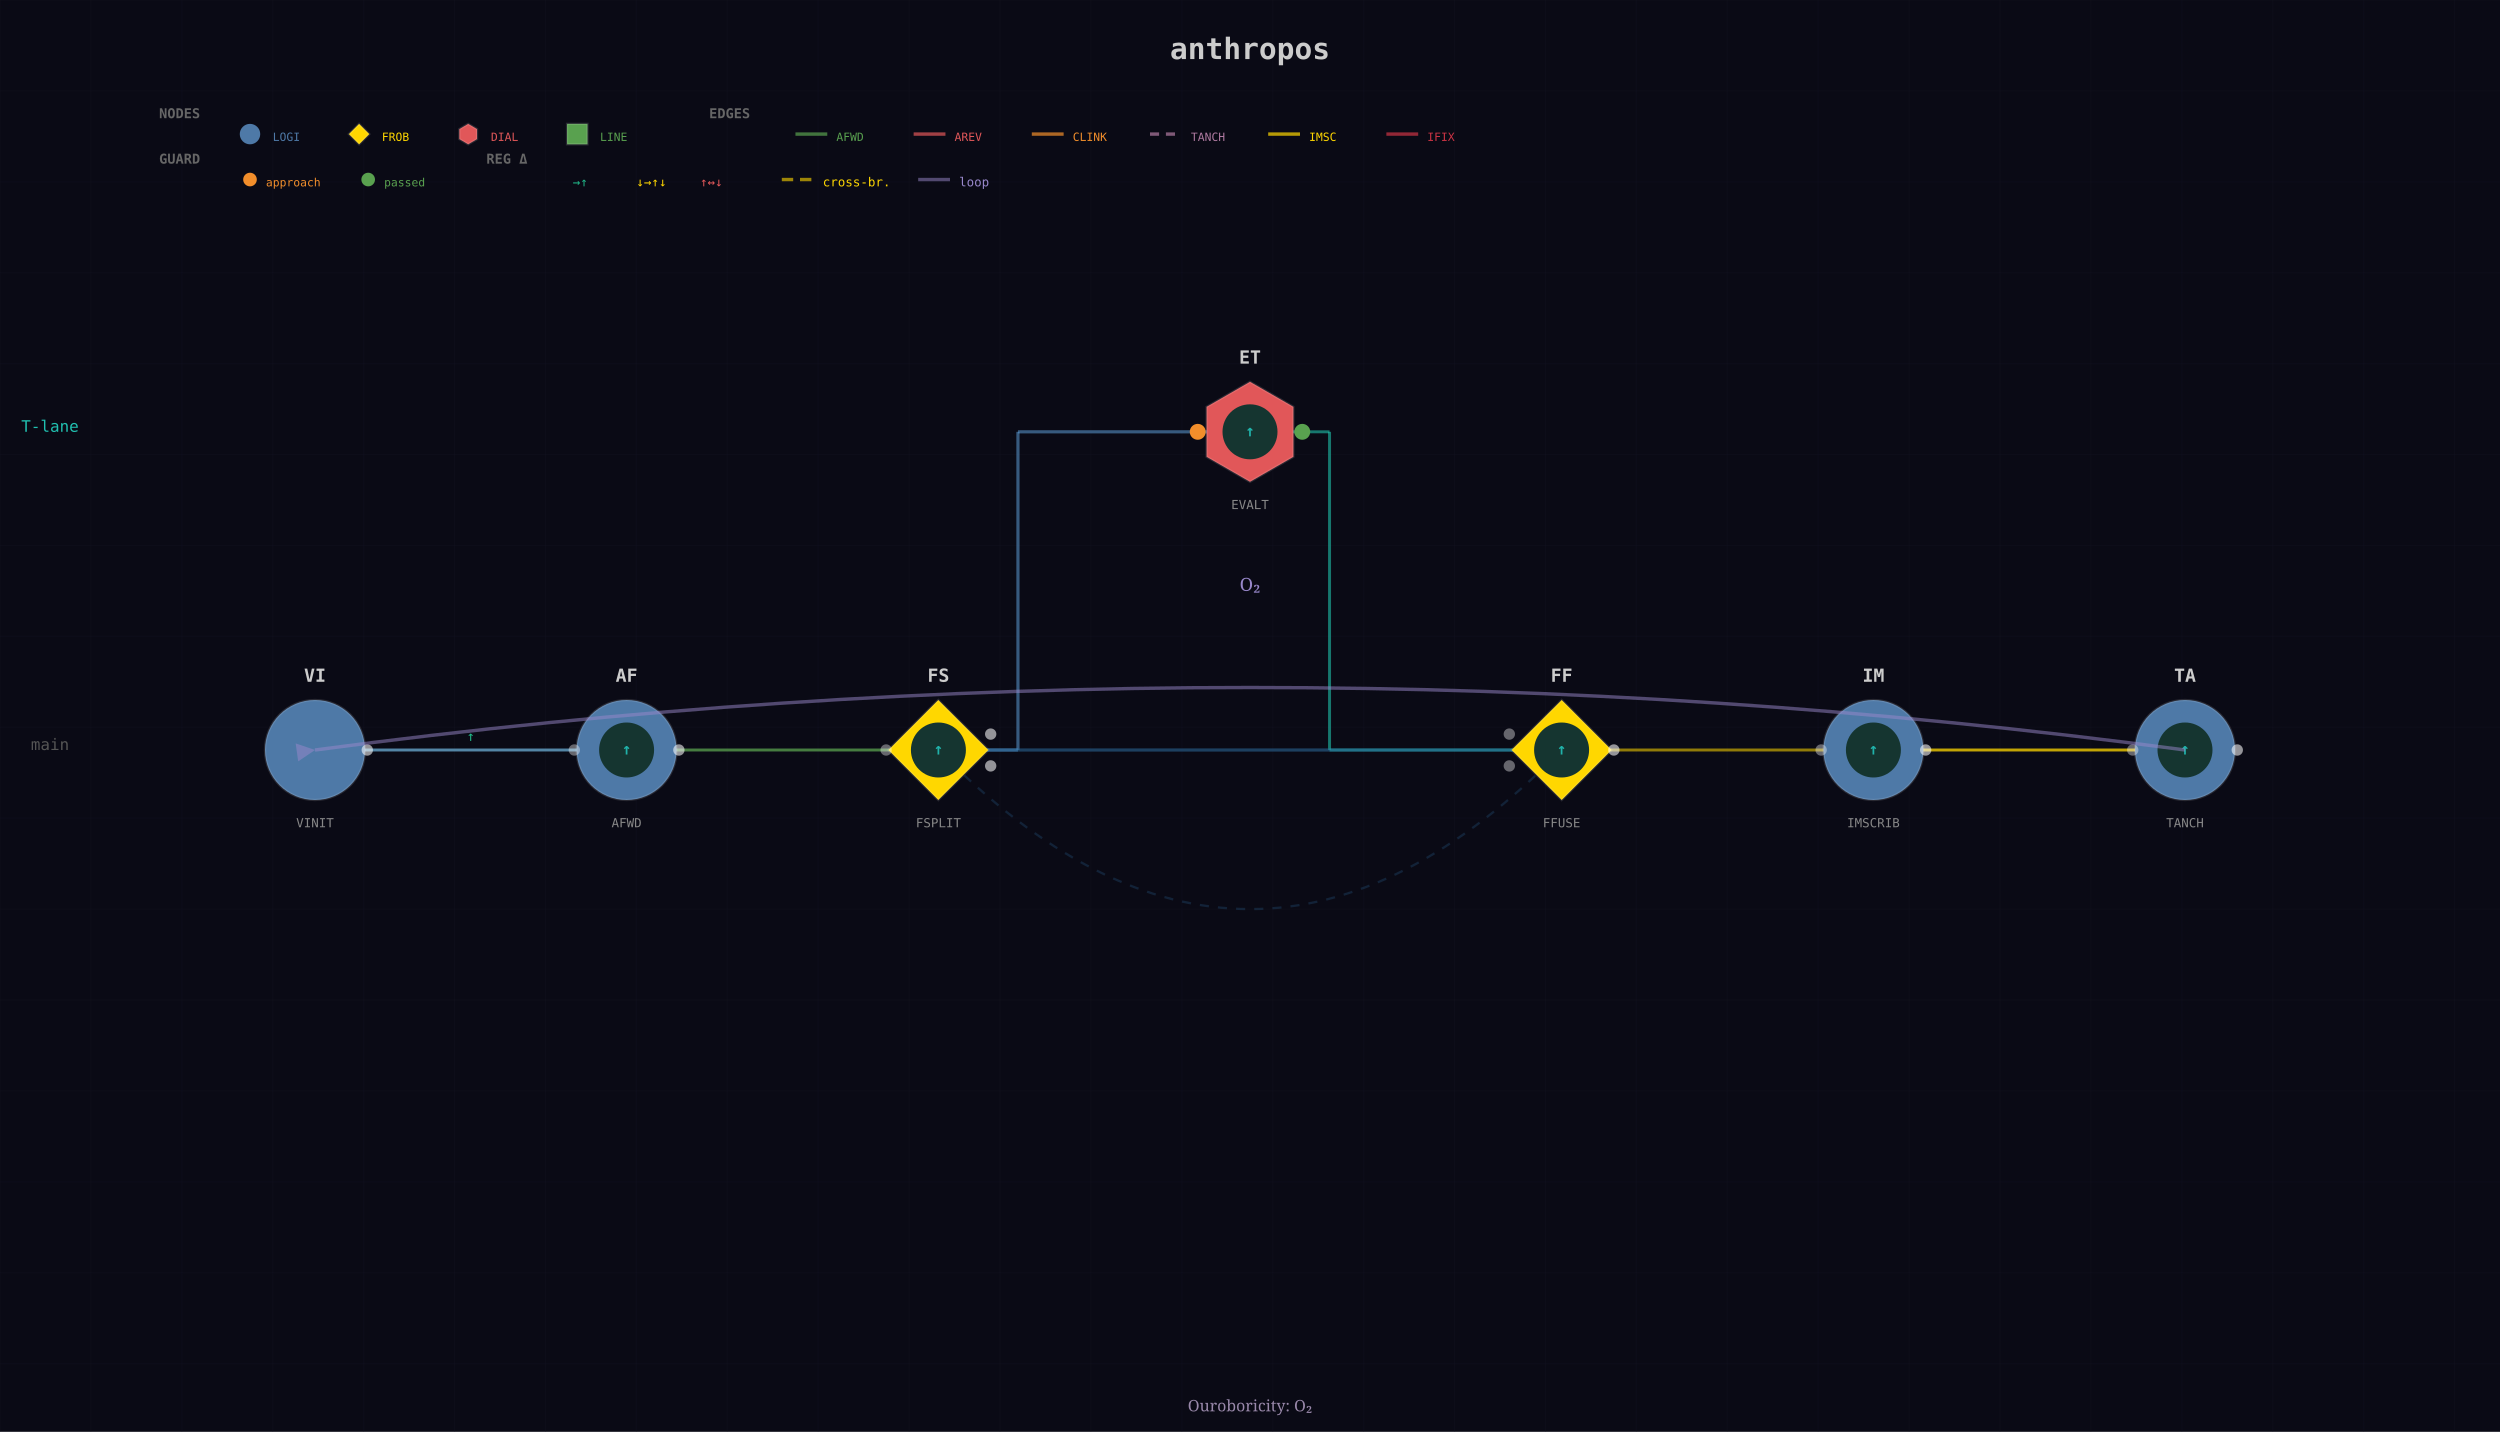
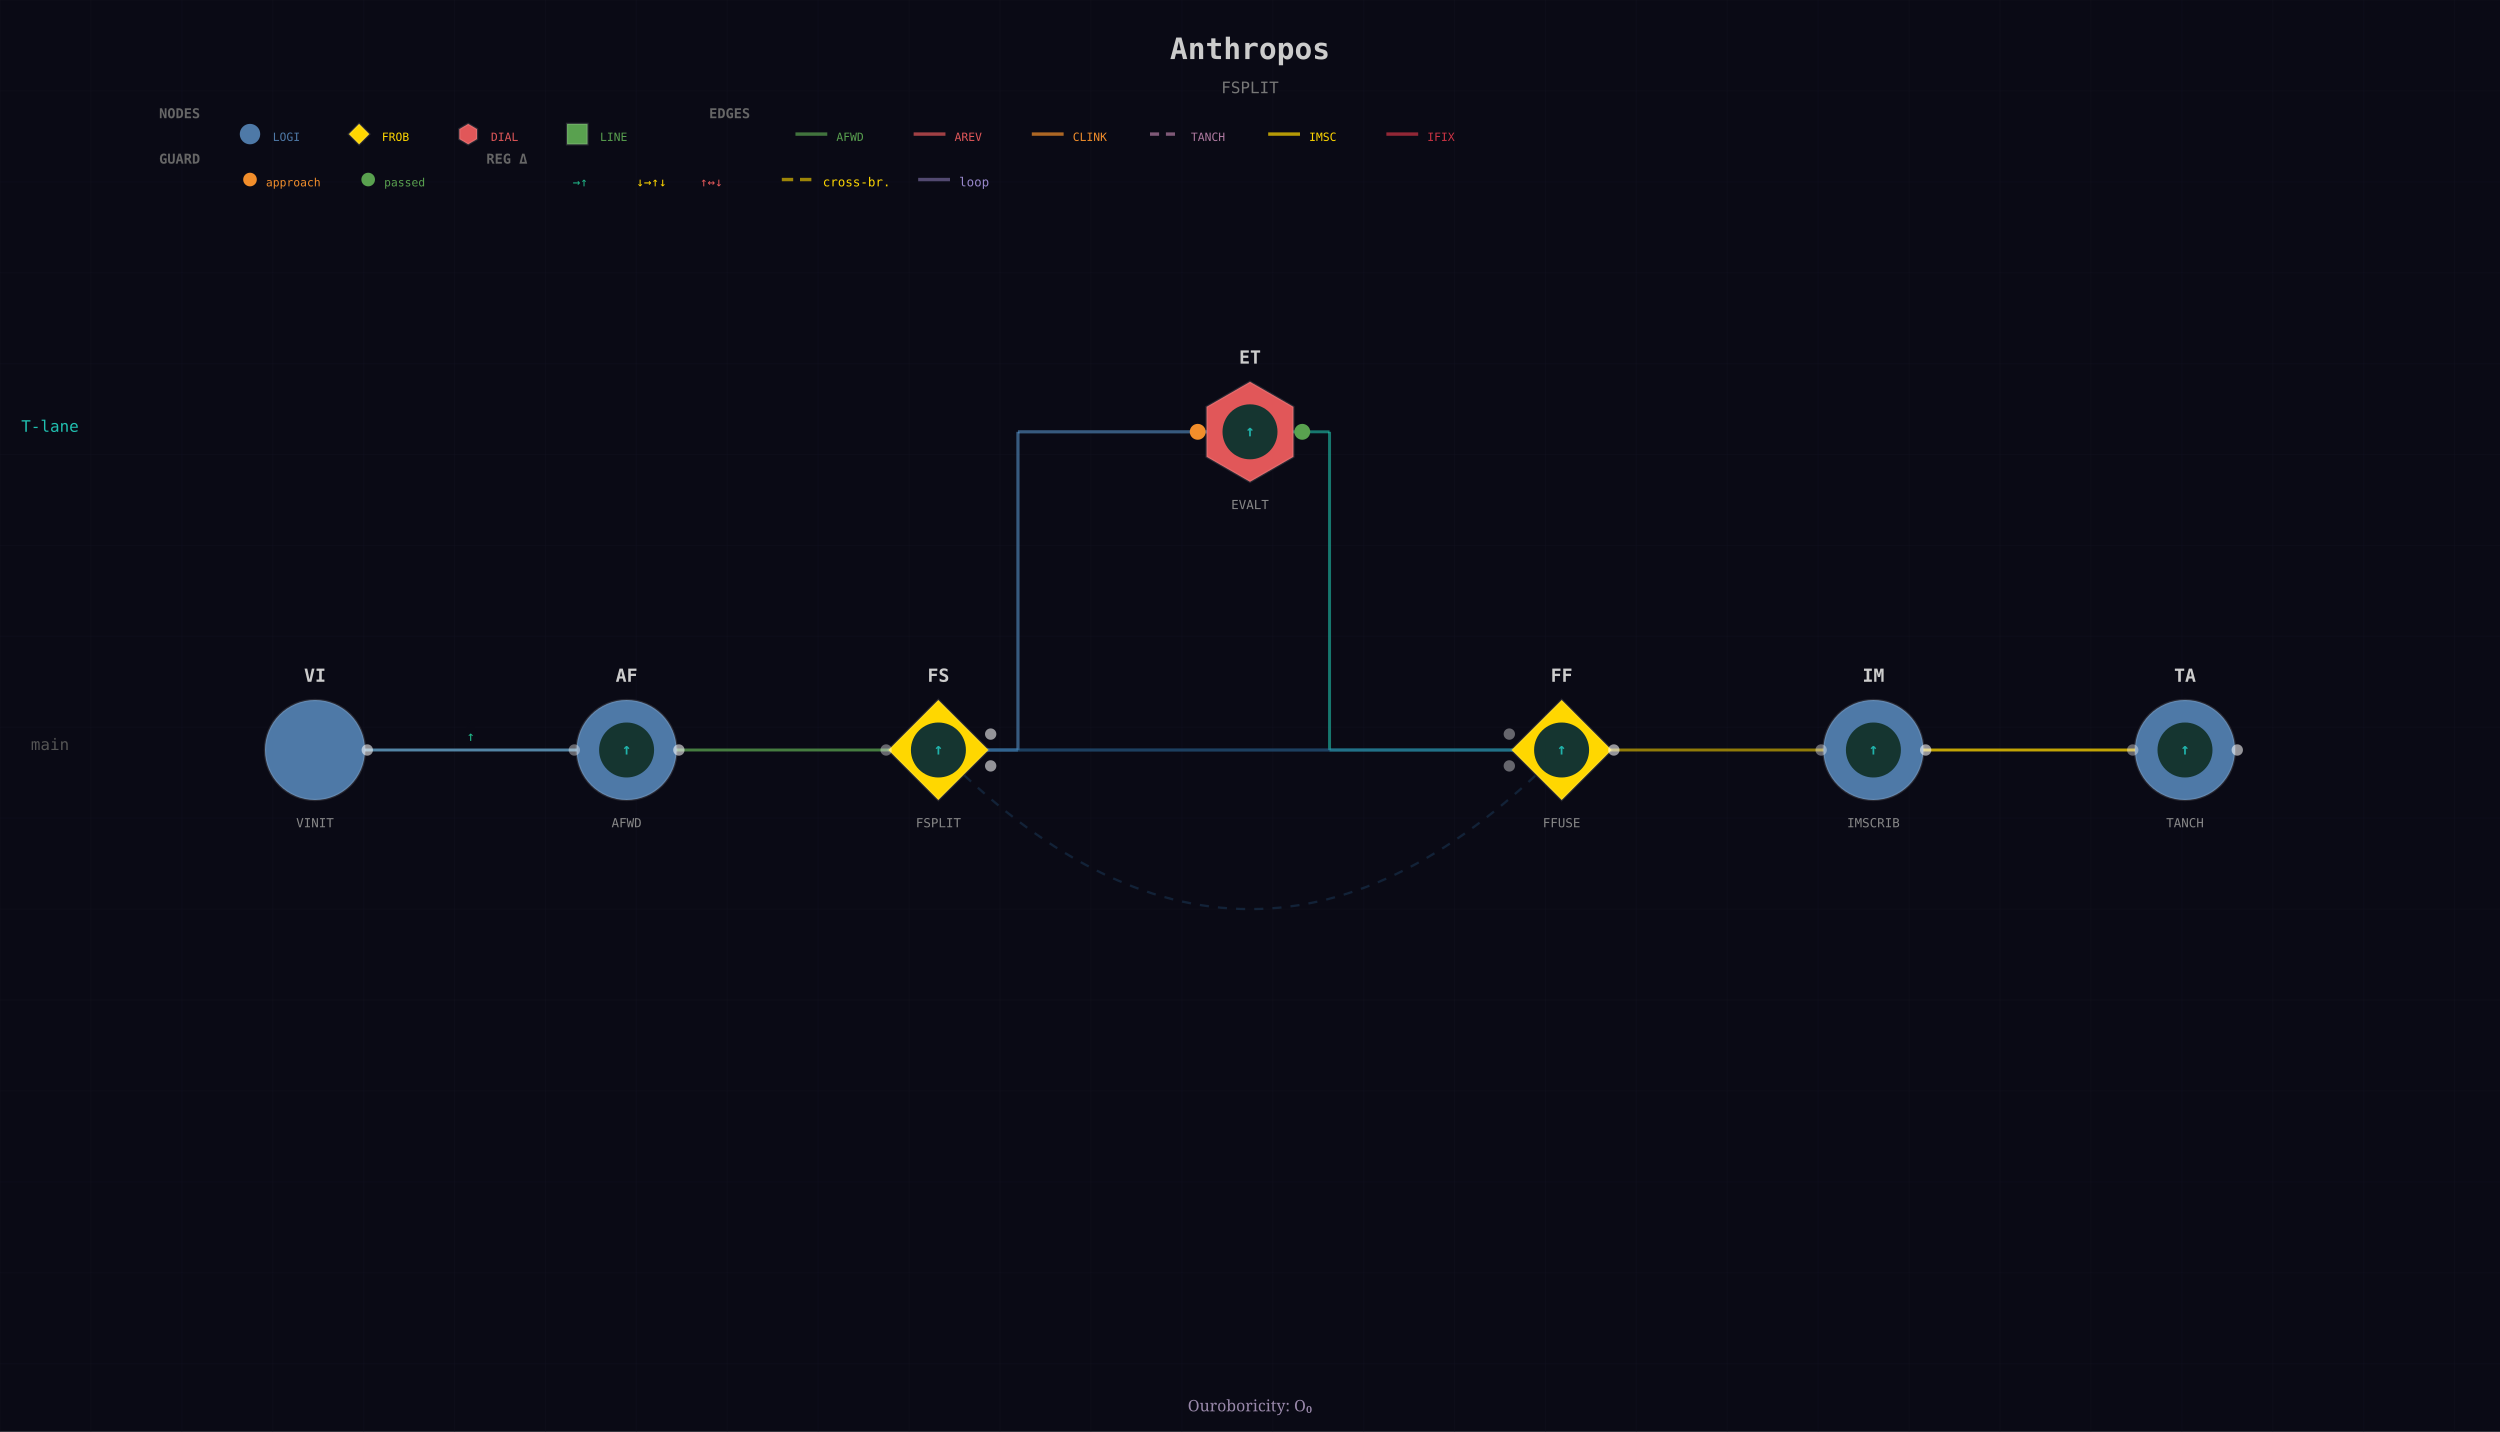
<svg xmlns="http://www.w3.org/2000/svg" viewBox="0 0 1100 630">
  <rect width="1100" height="630" fill="#0a0a15" />
  <line x1="0.0" y1="0.0" x2="0.0" y2="630.0" stroke="#151525" stroke-width="0.4" opacity="0.25" />
  <line x1="40.0" y1="0.0" x2="40.0" y2="630.0" stroke="#151525" stroke-width="0.4" opacity="0.25" />
  <line x1="80.0" y1="0.0" x2="80.0" y2="630.0" stroke="#151525" stroke-width="0.4" opacity="0.25" />
  <line x1="120.0" y1="0.0" x2="120.0" y2="630.0" stroke="#151525" stroke-width="0.4" opacity="0.25" />
  <line x1="160.0" y1="0.0" x2="160.0" y2="630.0" stroke="#151525" stroke-width="0.4" opacity="0.25" />
  <line x1="200.0" y1="0.0" x2="200.0" y2="630.0" stroke="#151525" stroke-width="0.4" opacity="0.25" />
  <line x1="240.0" y1="0.0" x2="240.0" y2="630.0" stroke="#151525" stroke-width="0.4" opacity="0.25" />
  <line x1="280.0" y1="0.0" x2="280.0" y2="630.0" stroke="#151525" stroke-width="0.4" opacity="0.25" />
  <line x1="320.0" y1="0.0" x2="320.0" y2="630.0" stroke="#151525" stroke-width="0.4" opacity="0.25" />
  <line x1="360.0" y1="0.0" x2="360.0" y2="630.0" stroke="#151525" stroke-width="0.4" opacity="0.25" />
  <line x1="400.0" y1="0.0" x2="400.0" y2="630.0" stroke="#151525" stroke-width="0.4" opacity="0.25" />
  <line x1="440.0" y1="0.0" x2="440.0" y2="630.0" stroke="#151525" stroke-width="0.4" opacity="0.25" />
  <line x1="480.0" y1="0.0" x2="480.0" y2="630.0" stroke="#151525" stroke-width="0.4" opacity="0.25" />
  <line x1="520.0" y1="0.0" x2="520.0" y2="630.0" stroke="#151525" stroke-width="0.4" opacity="0.25" />
  <line x1="560.0" y1="0.0" x2="560.0" y2="630.0" stroke="#151525" stroke-width="0.4" opacity="0.25" />
  <line x1="600.0" y1="0.0" x2="600.0" y2="630.0" stroke="#151525" stroke-width="0.4" opacity="0.25" />
  <line x1="640.0" y1="0.0" x2="640.0" y2="630.0" stroke="#151525" stroke-width="0.4" opacity="0.25" />
  <line x1="680.0" y1="0.0" x2="680.0" y2="630.0" stroke="#151525" stroke-width="0.4" opacity="0.25" />
  <line x1="720.0" y1="0.0" x2="720.0" y2="630.0" stroke="#151525" stroke-width="0.4" opacity="0.25" />
  <line x1="760.0" y1="0.0" x2="760.0" y2="630.0" stroke="#151525" stroke-width="0.4" opacity="0.25" />
  <line x1="800.0" y1="0.0" x2="800.0" y2="630.0" stroke="#151525" stroke-width="0.4" opacity="0.25" />
  <line x1="840.0" y1="0.0" x2="840.0" y2="630.0" stroke="#151525" stroke-width="0.4" opacity="0.25" />
  <line x1="880.0" y1="0.0" x2="880.0" y2="630.0" stroke="#151525" stroke-width="0.4" opacity="0.25" />
  <line x1="920.0" y1="0.0" x2="920.0" y2="630.0" stroke="#151525" stroke-width="0.4" opacity="0.25" />
  <line x1="960.0" y1="0.0" x2="960.0" y2="630.0" stroke="#151525" stroke-width="0.4" opacity="0.25" />
  <line x1="1000.0" y1="0.0" x2="1000.0" y2="630.0" stroke="#151525" stroke-width="0.4" opacity="0.25" />
  <line x1="1040.0" y1="0.0" x2="1040.0" y2="630.0" stroke="#151525" stroke-width="0.4" opacity="0.25" />
  <line x1="1080.0" y1="0.0" x2="1080.0" y2="630.0" stroke="#151525" stroke-width="0.4" opacity="0.25" />
  <line x1="0.0" y1="0.0" x2="1100.0" y2="0.0" stroke="#151525" stroke-width="0.4" opacity="0.25" />
  <line x1="0.0" y1="40.0" x2="1100.0" y2="40.0" stroke="#151525" stroke-width="0.4" opacity="0.25" />
  <line x1="0.0" y1="80.0" x2="1100.0" y2="80.0" stroke="#151525" stroke-width="0.4" opacity="0.25" />
  <line x1="0.0" y1="120.0" x2="1100.0" y2="120.0" stroke="#151525" stroke-width="0.4" opacity="0.25" />
  <line x1="0.0" y1="160.0" x2="1100.0" y2="160.0" stroke="#151525" stroke-width="0.4" opacity="0.25" />
  <line x1="0.0" y1="200.0" x2="1100.0" y2="200.0" stroke="#151525" stroke-width="0.4" opacity="0.25" />
  <line x1="0.0" y1="240.0" x2="1100.0" y2="240.0" stroke="#151525" stroke-width="0.4" opacity="0.25" />
  <line x1="0.0" y1="280.0" x2="1100.0" y2="280.0" stroke="#151525" stroke-width="0.4" opacity="0.25" />
  <line x1="0.0" y1="320.0" x2="1100.0" y2="320.0" stroke="#151525" stroke-width="0.4" opacity="0.25" />
  <line x1="0.0" y1="360.0" x2="1100.0" y2="360.0" stroke="#151525" stroke-width="0.4" opacity="0.25" />
  <line x1="0.0" y1="400.0" x2="1100.0" y2="400.0" stroke="#151525" stroke-width="0.4" opacity="0.25" />
  <line x1="0.0" y1="440.0" x2="1100.0" y2="440.0" stroke="#151525" stroke-width="0.4" opacity="0.25" />
  <line x1="0.0" y1="480.0" x2="1100.0" y2="480.0" stroke="#151525" stroke-width="0.4" opacity="0.25" />
  <line x1="0.0" y1="520.0" x2="1100.0" y2="520.0" stroke="#151525" stroke-width="0.4" opacity="0.25" />
  <line x1="0.0" y1="560.0" x2="1100.0" y2="560.0" stroke="#151525" stroke-width="0.4" opacity="0.25" />
  <line x1="0.0" y1="600.0" x2="1100.0" y2="600.0" stroke="#151525" stroke-width="0.4" opacity="0.25" />
-   <text x="550.0" y="26.0" fill="#cccccc" font-size="13" text-anchor="middle" font-family="monospace" font-weight="bold">anthropos</text>
+   <text x="550.0" y="26.0" fill="#cccccc" font-size="13" text-anchor="middle" font-family="monospace" font-weight="bold">Anthropos</text>
+   <text x="550.0" y="41.0" fill="#777" font-size="7" text-anchor="middle" font-family="monospace">FSPLIT</text>
  <text x="22.0" y="190.0" fill="#20c0b0" font-size="7" text-anchor="middle" font-family="monospace">T-lane</text>
  <text x="22.0" y="330.0" fill="#555" font-size="7" text-anchor="middle" font-family="monospace">main</text>
  <line x1="412.9" y1="330.0" x2="447.9" y2="330.0" stroke="#5b9bd5" stroke-width="1.4" opacity="0.55" />
  <line x1="447.9" y1="330.0" x2="447.9" y2="190.0" stroke="#5b9bd5" stroke-width="1.4" opacity="0.55" />
  <line x1="447.9" y1="190.0" x2="542.0" y2="190.0" stroke="#5b9bd5" stroke-width="1.4" opacity="0.55" />
  <polygon points="550.0,190.0 542.0,193.2 542.0,186.8" fill="#5b9bd5" opacity="0.55" />
  <line x1="550.0" y1="190.0" x2="585.0" y2="190.0" stroke="#20d0b8" stroke-width="1.3" opacity="0.55" />
  <line x1="585.0" y1="190.0" x2="585.0" y2="330.0" stroke="#20d0b8" stroke-width="1.3" opacity="0.55" />
  <line x1="585.0" y1="330.0" x2="679.1" y2="330.0" stroke="#20d0b8" stroke-width="1.3" opacity="0.55" />
  <polygon points="687.1,330.0 679.1,333.2 679.1,326.8" fill="#20d0b8" opacity="0.55" />
  <line x1="412.9" y1="330.0" x2="679.1" y2="330.0" stroke="#2b6b9f" stroke-width="1.4" opacity="0.55" />
  <polygon points="687.1,330.0 679.1,333.2 679.1,326.8" fill="#2b6b9f" opacity="0.55" />
  <line x1="138.6" y1="330.0" x2="267.7" y2="330.0" stroke="#6baed6" stroke-width="1.3" opacity="0.75" />
  <polygon points="275.7,330.0 267.7,333.2 267.7,326.8" fill="#6baed6" opacity="0.75" />
  <rect x="205.1" y="318.0" width="4.0" height="10" fill="#0a0a15" opacity="0.7" rx="3" />
  <text x="207.1" y="326.0" fill="#20b888" font-size="6" text-anchor="middle" font-family="monospace">↑</text>
  <line x1="275.7" y1="330.0" x2="404.9" y2="330.0" stroke="#59a14f" stroke-width="1.3" opacity="0.75" />
  <polygon points="412.9,330.0 404.9,333.2 404.9,326.8" fill="#59a14f" opacity="0.75" />
  <line x1="824.3" y1="330.0" x2="953.4" y2="330.0" stroke="#ffd700" stroke-width="1.3" opacity="0.75" />
  <polygon points="961.4,330.0 953.4,333.2 953.4,326.8" fill="#ffd700" opacity="0.75" />
  <line x1="687.1" y1="330.0" x2="816.3" y2="330.0" stroke="#ffd700" stroke-width="1.3" opacity="0.55" />
  <polygon points="824.3,330.0 816.3,333.2 816.3,326.8" fill="#ffd700" opacity="0.55" />
  <path d="M412.9,330.0 Q550.0,470.0 687.1,330.0" fill="none" stroke="#2b6b9f" stroke-dasharray="4,4" stroke-width="1" opacity="0.25" />
  <circle cx="138.6" cy="330.0" r="22.0" fill="#4e79a7" stroke="#ffffff20" stroke-width="1.0" />
  <text x="138.6" y="300.0" fill="#cccccc" font-size="8" text-anchor="middle" font-family="monospace" font-weight="bold">VI</text>
  <text x="138.6" y="364.0" fill="#888" font-size="5.5" text-anchor="middle" font-family="monospace">VINIT</text>
  <circle cx="161.6" cy="330.0" r="2.5" fill="#ffffff90" stroke-width="0" />
  <circle cx="275.7" cy="330.0" r="22.0" fill="#4e79a7" stroke="#ffffff20" stroke-width="1.0" />
  <circle cx="275.7" cy="330.0" r="12.1" fill="#153530" stroke-width="0" />
  <text x="275.7" y="332.0" fill="#20b2aa" font-size="7" text-anchor="middle" font-family="monospace" font-weight="bold">↑</text>
  <text x="275.7" y="300.0" fill="#cccccc" font-size="8" text-anchor="middle" font-family="monospace" font-weight="bold">AF</text>
  <text x="275.7" y="364.0" fill="#888" font-size="5.5" text-anchor="middle" font-family="monospace">AFWD</text>
  <circle cx="252.7" cy="330.0" r="2.5" fill="#ffffff60" stroke-width="0" />
  <circle cx="298.7" cy="330.0" r="2.5" fill="#ffffff90" stroke-width="0" />
  <polygon points="412.857,308.0 434.9,330 412.857,352.0 390.9,330" fill="#ffd700" stroke="#ffffff20" stroke-width="1.0" />
  <circle cx="412.9" cy="330.0" r="12.1" fill="#153530" stroke-width="0" />
  <text x="412.9" y="332.0" fill="#20b2aa" font-size="7" text-anchor="middle" font-family="monospace" font-weight="bold">↑</text>
  <text x="412.9" y="300.0" fill="#cccccc" font-size="8" text-anchor="middle" font-family="monospace" font-weight="bold">FS</text>
  <text x="412.9" y="364.0" fill="#888" font-size="5.5" text-anchor="middle" font-family="monospace">FSPLIT</text>
  <circle cx="389.9" cy="330.0" r="2.5" fill="#ffffff60" stroke-width="0" />
  <circle cx="435.9" cy="323.0" r="2.5" fill="#ffffff90" stroke-width="0" />
  <circle cx="435.9" cy="337.0" r="2.5" fill="#ffffff90" stroke-width="0" />
  <polygon points="569.1,201.0 550.0,212.0 530.9,201.0 530.9,179.0 550.0,168.0 569.1,179.0" fill="#e15759" stroke="#ffffff20" stroke-width="1.0" />
  <circle cx="550.0" cy="190.0" r="12.1" fill="#153530" stroke-width="0" />
  <text x="550.0" y="192.0" fill="#20b2aa" font-size="7" text-anchor="middle" font-family="monospace" font-weight="bold">↑</text>
  <text x="550.0" y="160.0" fill="#cccccc" font-size="8" text-anchor="middle" font-family="monospace" font-weight="bold">ET</text>
  <text x="550.0" y="224.0" fill="#888" font-size="5.5" text-anchor="middle" font-family="monospace">EVALT</text>
  <circle cx="527.0" cy="190.0" r="3.5" fill="#f28e2b" stroke-width="0.8" />
  <circle cx="573.0" cy="190.0" r="3.5" fill="#59a14f" stroke-width="0.9" />
  <polygon points="687.143,308.0 709.1,330 687.143,352.0 665.1,330" fill="#ffd700" stroke="#ffffff20" stroke-width="1.0" />
  <circle cx="687.1" cy="330.0" r="12.1" fill="#153530" stroke-width="0" />
  <text x="687.1" y="332.0" fill="#20b2aa" font-size="7" text-anchor="middle" font-family="monospace" font-weight="bold">↑</text>
  <text x="687.1" y="300.0" fill="#cccccc" font-size="8" text-anchor="middle" font-family="monospace" font-weight="bold">FF</text>
  <text x="687.1" y="364.0" fill="#888" font-size="5.5" text-anchor="middle" font-family="monospace">FFUSE</text>
  <circle cx="664.1" cy="323.0" r="2.5" fill="#ffffff60" stroke-width="0" />
  <circle cx="664.1" cy="337.0" r="2.5" fill="#ffffff60" stroke-width="0" />
  <circle cx="710.1" cy="330.0" r="2.5" fill="#ffffff90" stroke-width="0" />
  <circle cx="824.3" cy="330.0" r="22.0" fill="#4e79a7" stroke="#ffffff20" stroke-width="1.0" />
  <circle cx="824.3" cy="330.0" r="12.1" fill="#153530" stroke-width="0" />
  <text x="824.3" y="332.0" fill="#20b2aa" font-size="7" text-anchor="middle" font-family="monospace" font-weight="bold">↑</text>
  <text x="824.3" y="300.0" fill="#cccccc" font-size="8" text-anchor="middle" font-family="monospace" font-weight="bold">IM</text>
  <text x="824.3" y="364.0" fill="#888" font-size="5.5" text-anchor="middle" font-family="monospace">IMSCRIB</text>
  <circle cx="801.3" cy="330.0" r="2.5" fill="#ffffff60" stroke-width="0" />
  <circle cx="847.3" cy="330.0" r="2.5" fill="#ffffff90" stroke-width="0" />
  <circle cx="961.4" cy="330.0" r="22.0" fill="#4e79a7" stroke="#ffffff20" stroke-width="1.0" />
  <circle cx="961.4" cy="330.0" r="12.1" fill="#153530" stroke-width="0" />
  <text x="961.4" y="332.0" fill="#20b2aa" font-size="7" text-anchor="middle" font-family="monospace" font-weight="bold">↑</text>
  <text x="961.4" y="300.0" fill="#cccccc" font-size="8" text-anchor="middle" font-family="monospace" font-weight="bold">TA</text>
  <text x="961.4" y="364.0" fill="#888" font-size="5.5" text-anchor="middle" font-family="monospace">TANCH</text>
  <circle cx="938.4" cy="330.0" r="2.5" fill="#ffffff60" stroke-width="0" />
  <circle cx="984.4" cy="330.0" r="2.5" fill="#ffffff90" stroke-width="0" />
-   <path d="M961.4,330.0 Q550.0,275.0 138.6,330.0" fill="none" stroke="#9988cc" stroke-width="1.5" opacity="0.5" />
-   <polygon points="138.6,330.0 130.1,327.1 131.2,335.0" fill="#9988cc" opacity="0.5" />
-   <text x="550.0" y="260.0" fill="#9988cc" font-size="8" text-anchor="middle" font-family="serif">O₂</text>
-   <text x="550.0" y="621.0" fill="#9988aa" font-size="7" text-anchor="middle" font-family="serif">Ouroboricity: O₂</text>
+   <text x="550.0" y="621.0" fill="#9988aa" font-size="7" text-anchor="middle" font-family="serif">Ouroboricity: O₀</text>
  <text x="70.0" y="52.0" fill="#666" font-size="6" text-anchor="start" font-family="monospace" font-weight="bold">NODES</text>
  <circle cx="110.0" cy="59.0" r="4.5" fill="#4e79a7" stroke-width="0" />
  <text x="120.0" y="62.0" fill="#4e79a7" font-size="5" text-anchor="start" font-family="monospace">LOGI</text>
  <polygon points="158,54.5 162.5,59 158,63.5 153.5,59" fill="#ffd700" stroke="#ffffff20" stroke-width="1.0" />
  <text x="168.0" y="62.0" fill="#ffd700" font-size="5" text-anchor="start" font-family="monospace">FROB</text>
  <polygon points="209.9,61.2 206.0,63.5 202.1,61.2 202.1,56.8 206.0,54.5 209.9,56.8" fill="#e15759" stroke="#ffffff20" stroke-width="1.0" />
  <text x="216.0" y="62.0" fill="#e15759" font-size="5" text-anchor="start" font-family="monospace">DIAL</text>
  <rect x="249.5" y="54.5" width="9.0" height="9.0" fill="#59a14f" stroke="#ffffff20" stroke-width="1.0" />
  <text x="264.0" y="62.0" fill="#59a14f" font-size="5" text-anchor="start" font-family="monospace">LINE</text>
  <text x="312.0" y="52.0" fill="#666" font-size="6" text-anchor="start" font-family="monospace" font-weight="bold">EDGES</text>
  <line x1="350.0" y1="59.0" x2="364.0" y2="59.0" stroke="#59a14f" stroke-width="1.5" opacity="0.7" />
  <text x="368.0" y="62.0" fill="#59a14f" font-size="5" text-anchor="start" font-family="monospace">AFWD</text>
  <line x1="402.0" y1="59.0" x2="416.0" y2="59.0" stroke="#e15759" stroke-width="1.5" opacity="0.7" />
  <text x="420.0" y="62.0" fill="#e15759" font-size="5" text-anchor="start" font-family="monospace">AREV</text>
  <line x1="454.0" y1="59.0" x2="468.0" y2="59.0" stroke="#f28e2b" stroke-width="1.5" opacity="0.7" />
  <text x="472.0" y="62.0" fill="#f28e2b" font-size="5" text-anchor="start" font-family="monospace">CLINK</text>
  <line x1="506.0" y1="59.0" x2="520.0" y2="59.0" stroke="#b07aa1" stroke-width="1.5" opacity="0.7" stroke-dasharray="4,3" />
  <text x="524.0" y="62.0" fill="#b07aa1" font-size="5" text-anchor="start" font-family="monospace">TANCH</text>
  <line x1="558.0" y1="59.0" x2="572.0" y2="59.0" stroke="#ffd700" stroke-width="1.5" opacity="0.7" />
  <text x="576.0" y="62.0" fill="#ffd700" font-size="5" text-anchor="start" font-family="monospace">IMSC</text>
  <line x1="610.0" y1="59.0" x2="624.0" y2="59.0" stroke="#cc3344" stroke-width="1.5" opacity="0.7" />
  <text x="628.0" y="62.0" fill="#cc3344" font-size="5" text-anchor="start" font-family="monospace">IFIX</text>
  <text x="70.0" y="72.0" fill="#666" font-size="6" text-anchor="start" font-family="monospace" font-weight="bold">GUARD</text>
  <circle cx="110.0" cy="79.0" r="3.0" fill="#f28e2b" stroke-width="0.8" />
  <text x="117.0" y="82.0" fill="#f28e2b" font-size="5" text-anchor="start" font-family="monospace">approach</text>
  <circle cx="162.0" cy="79.0" r="3.0" fill="#59a14f" stroke-width="0.9" />
  <text x="169.0" y="82.0" fill="#59a14f" font-size="5" text-anchor="start" font-family="monospace">passed</text>
  <text x="214.0" y="72.0" fill="#666" font-size="6" text-anchor="start" font-family="monospace" font-weight="bold">REG Δ</text>
  <text x="252.0" y="82.0" fill="#20b888" font-size="5.5" text-anchor="start" font-family="monospace">→↑</text>
  <text x="280.0" y="82.0" fill="#ffd700" font-size="5.5" text-anchor="start" font-family="monospace">↓→↑↓</text>
  <text x="308.0" y="82.0" fill="#e15759" font-size="5.5" text-anchor="start" font-family="monospace">↑↔↓</text>
  <line x1="344.0" y1="79.0" x2="358.0" y2="79.0" stroke="#ffd700" stroke-width="1.5" opacity="0.6" stroke-dasharray="5,3" />
  <text x="362.0" y="82.0" fill="#ffd700" font-size="5.5" text-anchor="start" font-family="monospace">cross-br.</text>
  <line x1="404.0" y1="79.0" x2="418.0" y2="79.0" stroke="#9988cc" stroke-width="1.5" opacity="0.5" />
  <text x="422.0" y="82.0" fill="#9988cc" font-size="5.5" text-anchor="start" font-family="monospace">loop</text>
</svg>
